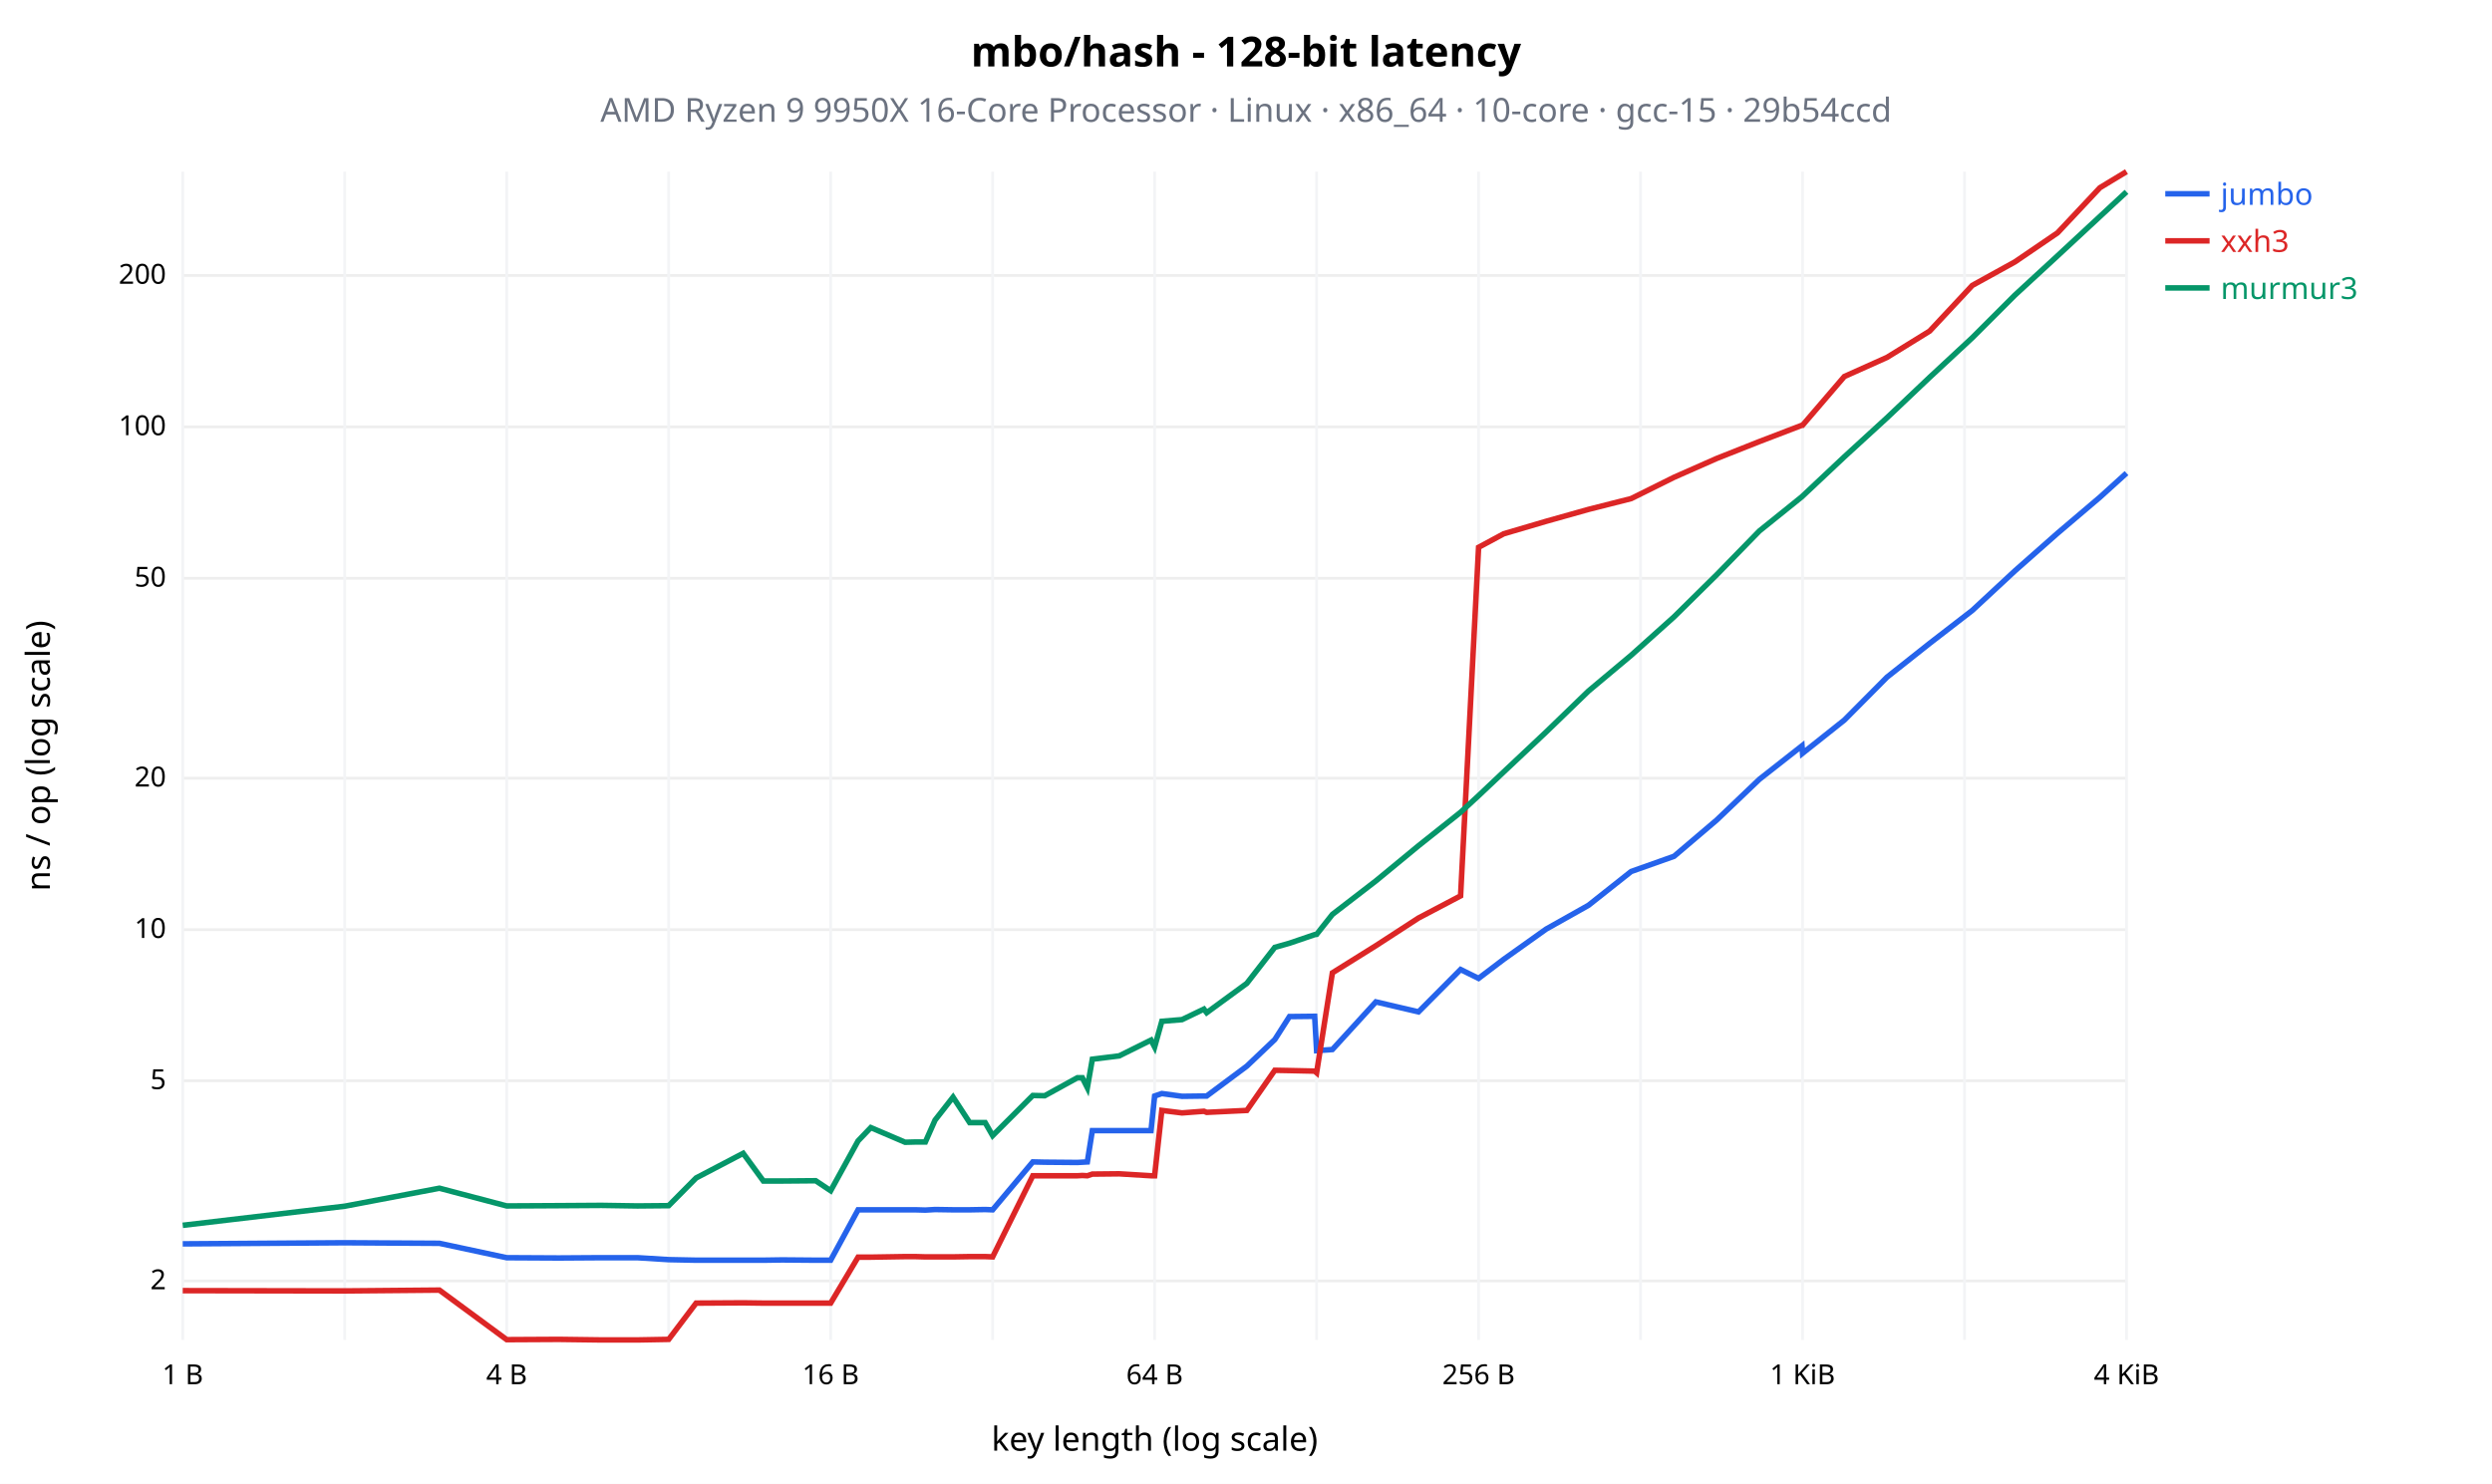
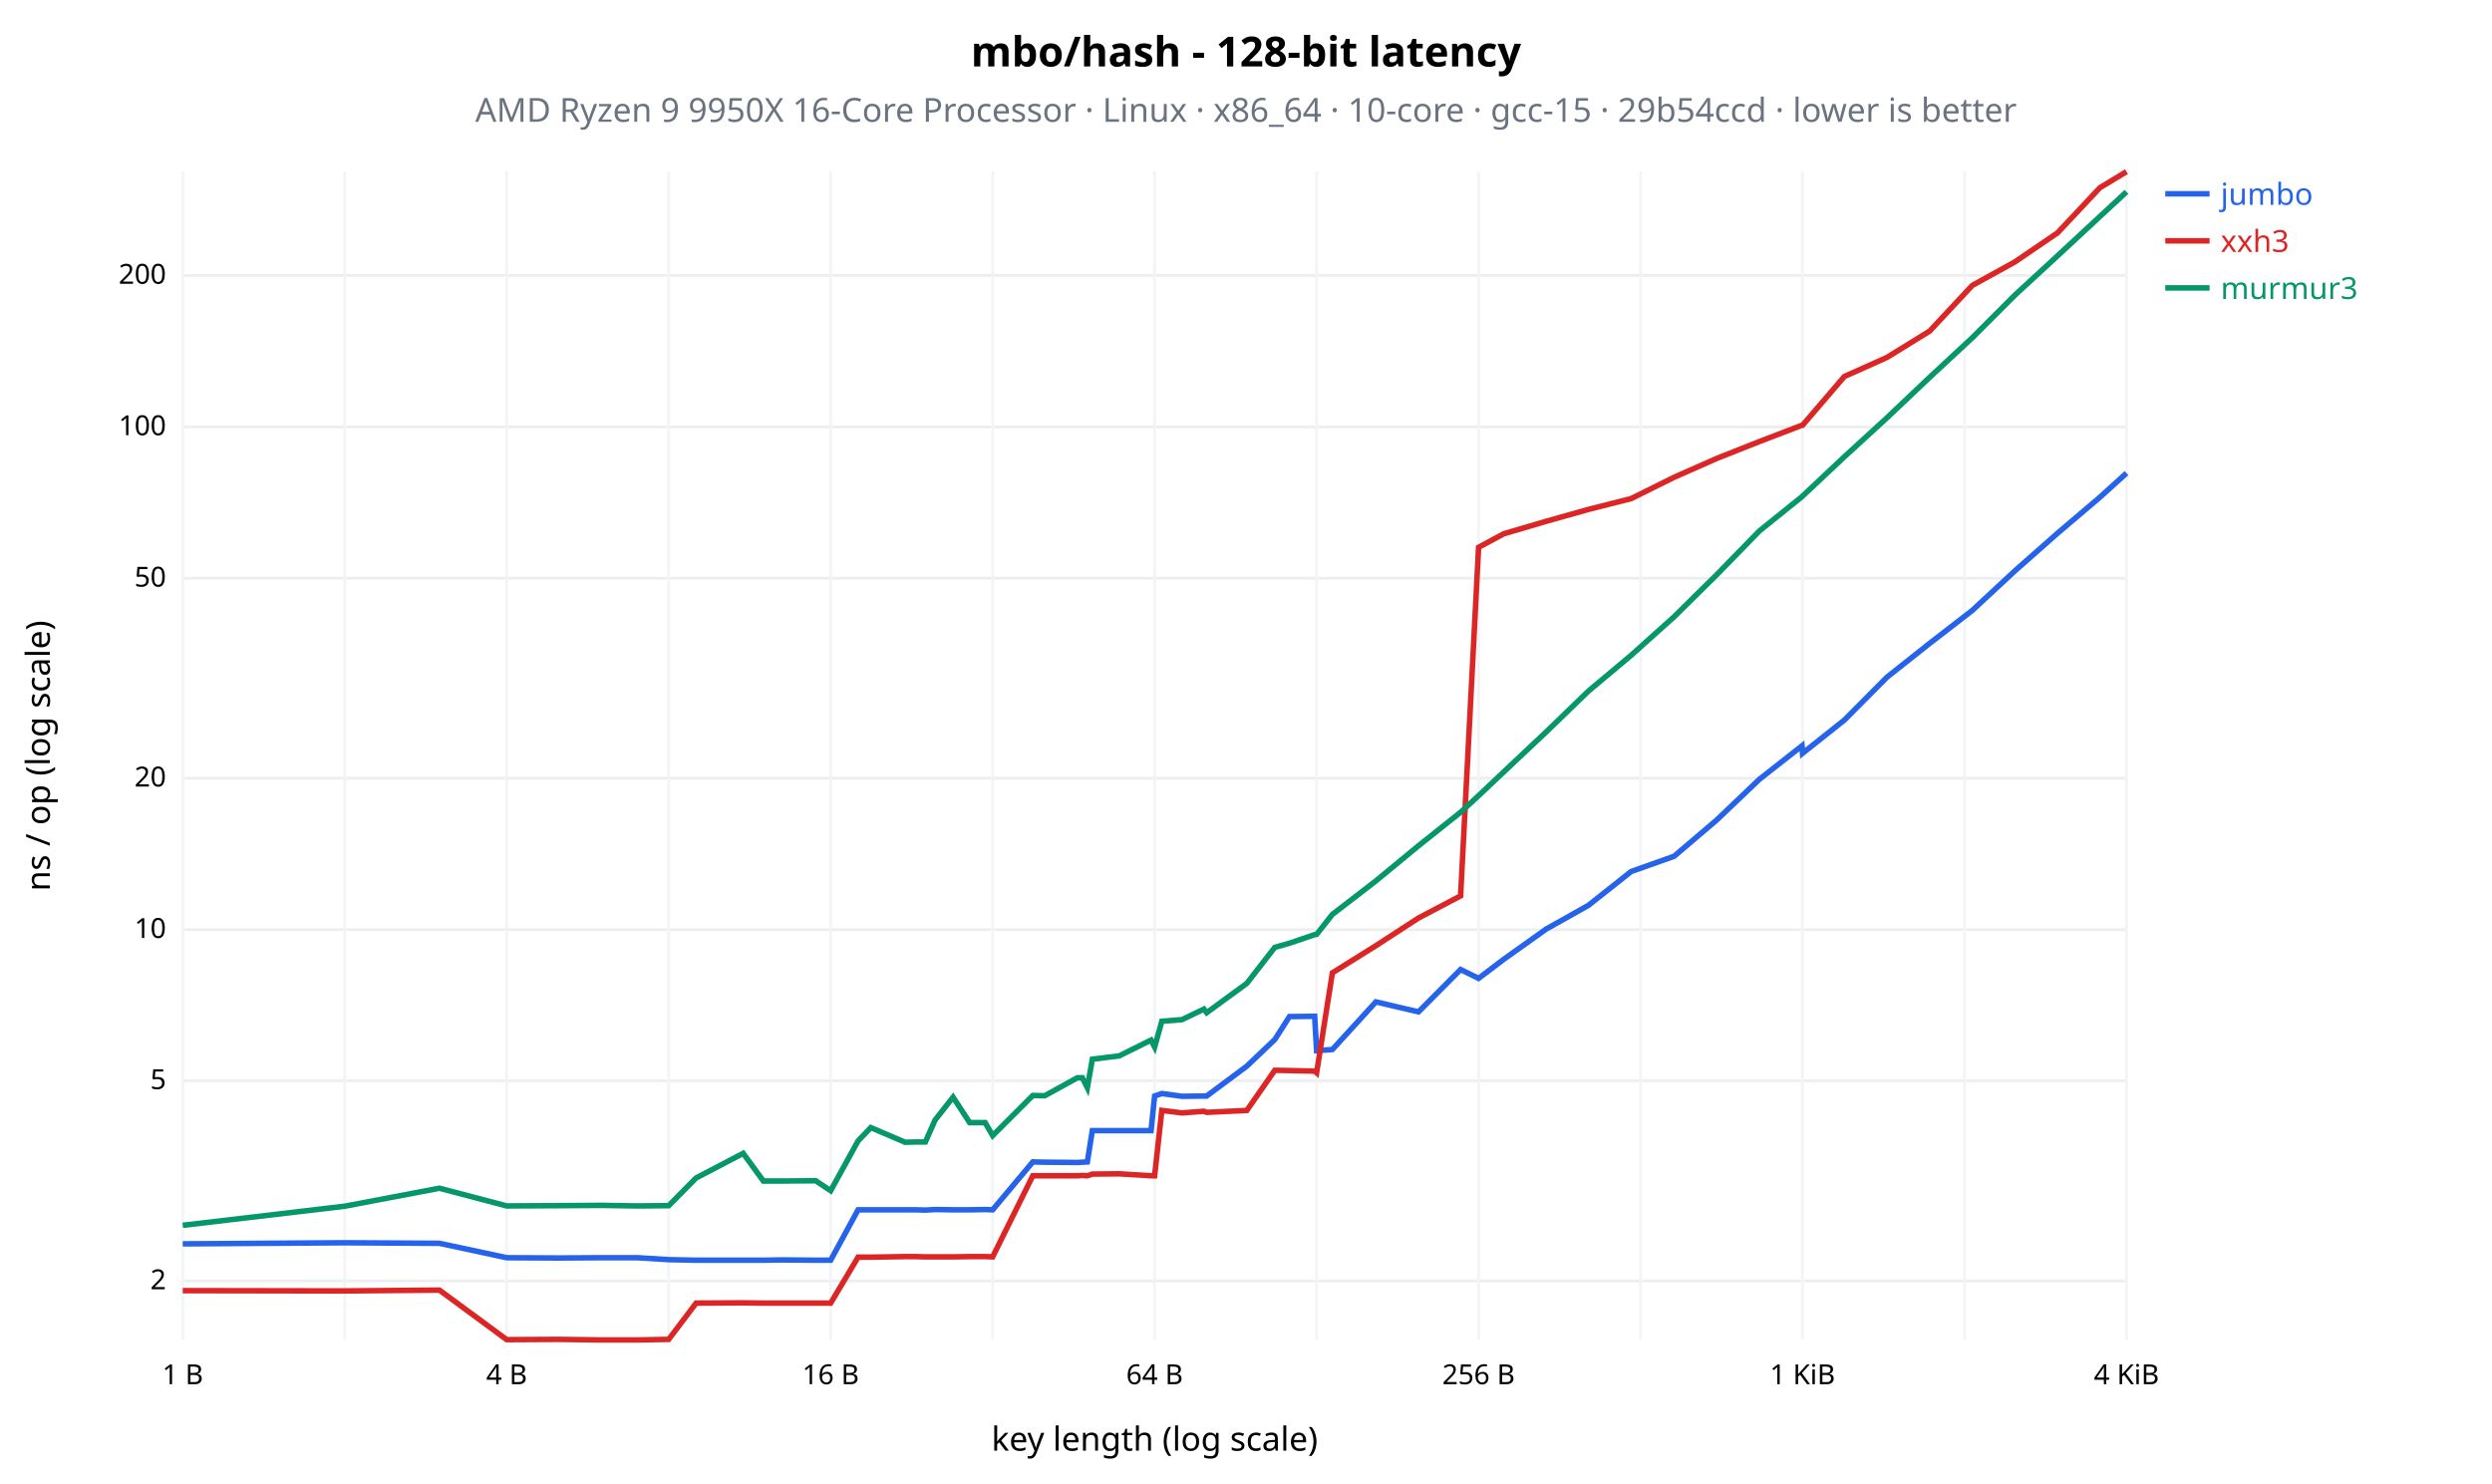
<svg xmlns="http://www.w3.org/2000/svg" width="900" height="536" font-family="sans-serif">
  <rect width="900" height="536" fill="white" />
  <text x="450" y="24" font-size="15" font-weight="bold" text-anchor="middle">mbo/hash - 128-bit latency</text>
-   <text x="450" y="44" font-size="12" fill="#6b7280" text-anchor="middle">AMD Ryzen 9 9950X 16-Core Processor · Linux · x86_64 · 10-core · gcc-15 · 29b54ccd</text>
+   <text x="450" y="44" font-size="12" fill="#6b7280" text-anchor="middle">AMD Ryzen 9 9950X 16-Core Processor · Linux · x86_64 · 10-core · gcc-15 · 29b54ccd · lower is better</text>
  <line x1="66" y1="462.7" x2="768.0" y2="462.7" stroke="#eee" />
  <text x="60" y="465.7" font-size="10" text-anchor="end">2</text>
  <line x1="66" y1="390.4" x2="768.0" y2="390.4" stroke="#eee" />
  <text x="60" y="393.4" font-size="10" text-anchor="end">5</text>
  <line x1="66" y1="335.8" x2="768.0" y2="335.8" stroke="#eee" />
  <text x="60" y="338.8" font-size="10" text-anchor="end">10</text>
  <line x1="66" y1="281.1" x2="768.0" y2="281.1" stroke="#eee" />
  <text x="60" y="284.1" font-size="10" text-anchor="end">20</text>
  <line x1="66" y1="208.9" x2="768.0" y2="208.9" stroke="#eee" />
  <text x="60" y="211.9" font-size="10" text-anchor="end">50</text>
  <line x1="66" y1="154.2" x2="768.0" y2="154.2" stroke="#eee" />
  <text x="60" y="157.2" font-size="10" text-anchor="end">100</text>
  <line x1="66" y1="99.5" x2="768.0" y2="99.5" stroke="#eee" />
  <text x="60" y="102.5" font-size="10" text-anchor="end">200</text>
  <line x1="66.0" y1="62" x2="66.0" y2="484.0" stroke="#f3f4f6" />
  <text x="66.0" y="500.0" font-size="10" text-anchor="middle">1 B</text>
  <line x1="124.5" y1="62" x2="124.5" y2="484.0" stroke="#f3f4f6" />
  <line x1="183.0" y1="62" x2="183.0" y2="484.0" stroke="#f3f4f6" />
  <text x="183.0" y="500.0" font-size="10" text-anchor="middle">4 B</text>
  <line x1="241.5" y1="62" x2="241.5" y2="484.0" stroke="#f3f4f6" />
  <line x1="300.0" y1="62" x2="300.0" y2="484.0" stroke="#f3f4f6" />
  <text x="300.0" y="500.0" font-size="10" text-anchor="middle">16 B</text>
  <line x1="358.5" y1="62" x2="358.5" y2="484.0" stroke="#f3f4f6" />
  <line x1="417.0" y1="62" x2="417.0" y2="484.0" stroke="#f3f4f6" />
  <text x="417.0" y="500.0" font-size="10" text-anchor="middle">64 B</text>
  <line x1="475.5" y1="62" x2="475.5" y2="484.0" stroke="#f3f4f6" />
  <line x1="534.0" y1="62" x2="534.0" y2="484.0" stroke="#f3f4f6" />
  <text x="534.0" y="500.0" font-size="10" text-anchor="middle">256 B</text>
  <line x1="592.5" y1="62" x2="592.5" y2="484.0" stroke="#f3f4f6" />
  <line x1="651.0" y1="62" x2="651.0" y2="484.0" stroke="#f3f4f6" />
  <text x="651.0" y="500.0" font-size="10" text-anchor="middle">1 KiB</text>
  <line x1="709.5" y1="62" x2="709.5" y2="484.0" stroke="#f3f4f6" />
  <line x1="768.0" y1="62" x2="768.0" y2="484.0" stroke="#f3f4f6" />
  <text x="768.0" y="500.0" font-size="10" text-anchor="middle">4 KiB</text>
  <text x="417" y="524" font-size="12" text-anchor="middle">key length (log scale)</text>
  <text x="18" y="273" font-size="12" transform="rotate(-90 18 273)" text-anchor="middle">ns / op (log scale)</text>
  <polyline points="66.0,449.3 124.5,448.9 158.7,449.1 183.0,454.3 201.8,454.4 217.2,454.3 230.2,454.3 241.5,455.0 251.4,455.2 268.4,455.2 275.7,455.2 282.5,455.1 294.6,455.2 300.0,455.2 309.9,437.0 314.5,437.0 326.9,437.0 330.6,437.0 334.2,437.1 337.7,436.9 344.2,437.0 350.2,437.0 355.8,436.9 358.5,437.0 373.0,419.7 377.3,419.8 389.1,419.9 390.9,419.8 392.7,419.7 394.5,408.4 404.2,408.4 415.7,408.4 417.0,395.9 419.6,395.0 426.9,396.0 434.8,395.9 435.8,395.9 450.3,385.1 460.4,375.5 465.7,367.2 474.8,367.1 475.5,379.5 481.2,379.1 496.9,361.9 512.3,365.5 527.5,350.2 534.0,353.4 543.1,346.5 558.4,335.6 573.7,327.0 589.1,314.8 604.6,309.3 620.0,296.2 635.4,281.5 650.8,269.4 651.0,272.1 666.1,260.1 681.5,244.6 696.9,232.4 712.3,220.5 727.7,206.2 743.1,192.6 758.4,179.6 768.0,170.9" fill="none" stroke="#2563eb" stroke-width="2" />
  <line x1="782.0" y1="70.0" x2="798.0" y2="70.0" stroke="#2563eb" stroke-width="2" />
  <text x="802.0" y="74.0" font-size="11" fill="#2563eb">jumbo</text>
  <polyline points="66.0,466.2 124.5,466.3 158.7,466.0 183.0,483.9 201.8,483.8 217.2,484.0 230.2,484.0 241.5,483.8 251.4,470.7 268.4,470.6 275.7,470.7 282.5,470.7 294.6,470.7 300.0,470.7 309.9,454.1 314.5,454.1 326.9,453.9 330.6,453.9 334.2,454.0 337.7,454.0 344.2,454.0 350.2,453.9 355.8,453.9 358.5,454.0 373.0,424.7 377.3,424.7 389.1,424.7 390.9,424.6 392.7,424.7 394.5,424.1 404.2,424.0 415.7,424.7 417.0,424.7 419.6,401.1 426.9,402.0 434.8,401.4 435.8,401.8 450.3,401.1 460.4,386.6 465.7,386.7 474.8,386.9 475.5,387.5 481.2,351.4 496.9,341.6 512.3,331.6 527.5,323.6 534.0,197.7 543.1,192.8 558.4,188.3 573.7,184.0 589.1,180.1 604.6,172.4 620.0,165.6 635.4,159.5 650.8,153.6 651.0,153.6 666.1,136.0 681.5,129.1 696.9,119.6 712.3,103.1 727.7,94.6 743.1,84.1 758.4,67.8 768.0,62.0" fill="none" stroke="#dc2626" stroke-width="2" />
  <line x1="782.0" y1="87.0" x2="798.0" y2="87.0" stroke="#dc2626" stroke-width="2" />
  <text x="802.0" y="91.0" font-size="11" fill="#dc2626">xxh3</text>
  <polyline points="66.0,442.6 124.5,435.7 158.7,429.2 183.0,435.6 201.8,435.5 217.2,435.4 230.2,435.6 241.5,435.5 251.4,425.5 268.4,416.6 275.7,426.6 282.5,426.6 294.6,426.5 300.0,430.1 309.9,412.1 314.5,407.3 326.9,412.6 330.6,412.5 334.2,412.5 337.7,404.6 344.2,396.3 350.2,405.5 355.8,405.5 358.5,410.2 373.0,395.7 377.3,395.8 389.1,389.3 390.9,389.3 392.7,392.9 394.5,382.6 404.2,381.4 415.7,375.7 417.0,378.2 419.6,368.9 426.9,368.3 434.8,364.5 435.8,365.8 450.3,355.2 460.4,342.2 465.7,340.7 474.8,337.6 475.5,337.5 481.2,330.3 496.9,318.2 512.3,305.5 527.5,293.4 534.0,287.4 543.1,278.8 558.4,264.4 573.7,249.6 589.1,236.7 604.6,222.8 620.0,207.6 635.4,191.8 650.8,179.4 651.0,179.2 666.1,165.0 681.5,150.9 696.9,136.3 712.3,122.0 727.7,106.6 743.1,92.4 758.4,78.2 768.0,69.3" fill="none" stroke="#059669" stroke-width="2" />
  <line x1="782.0" y1="104.0" x2="798.0" y2="104.0" stroke="#059669" stroke-width="2" />
  <text x="802.0" y="108.0" font-size="11" fill="#059669">murmur3</text>
</svg>
